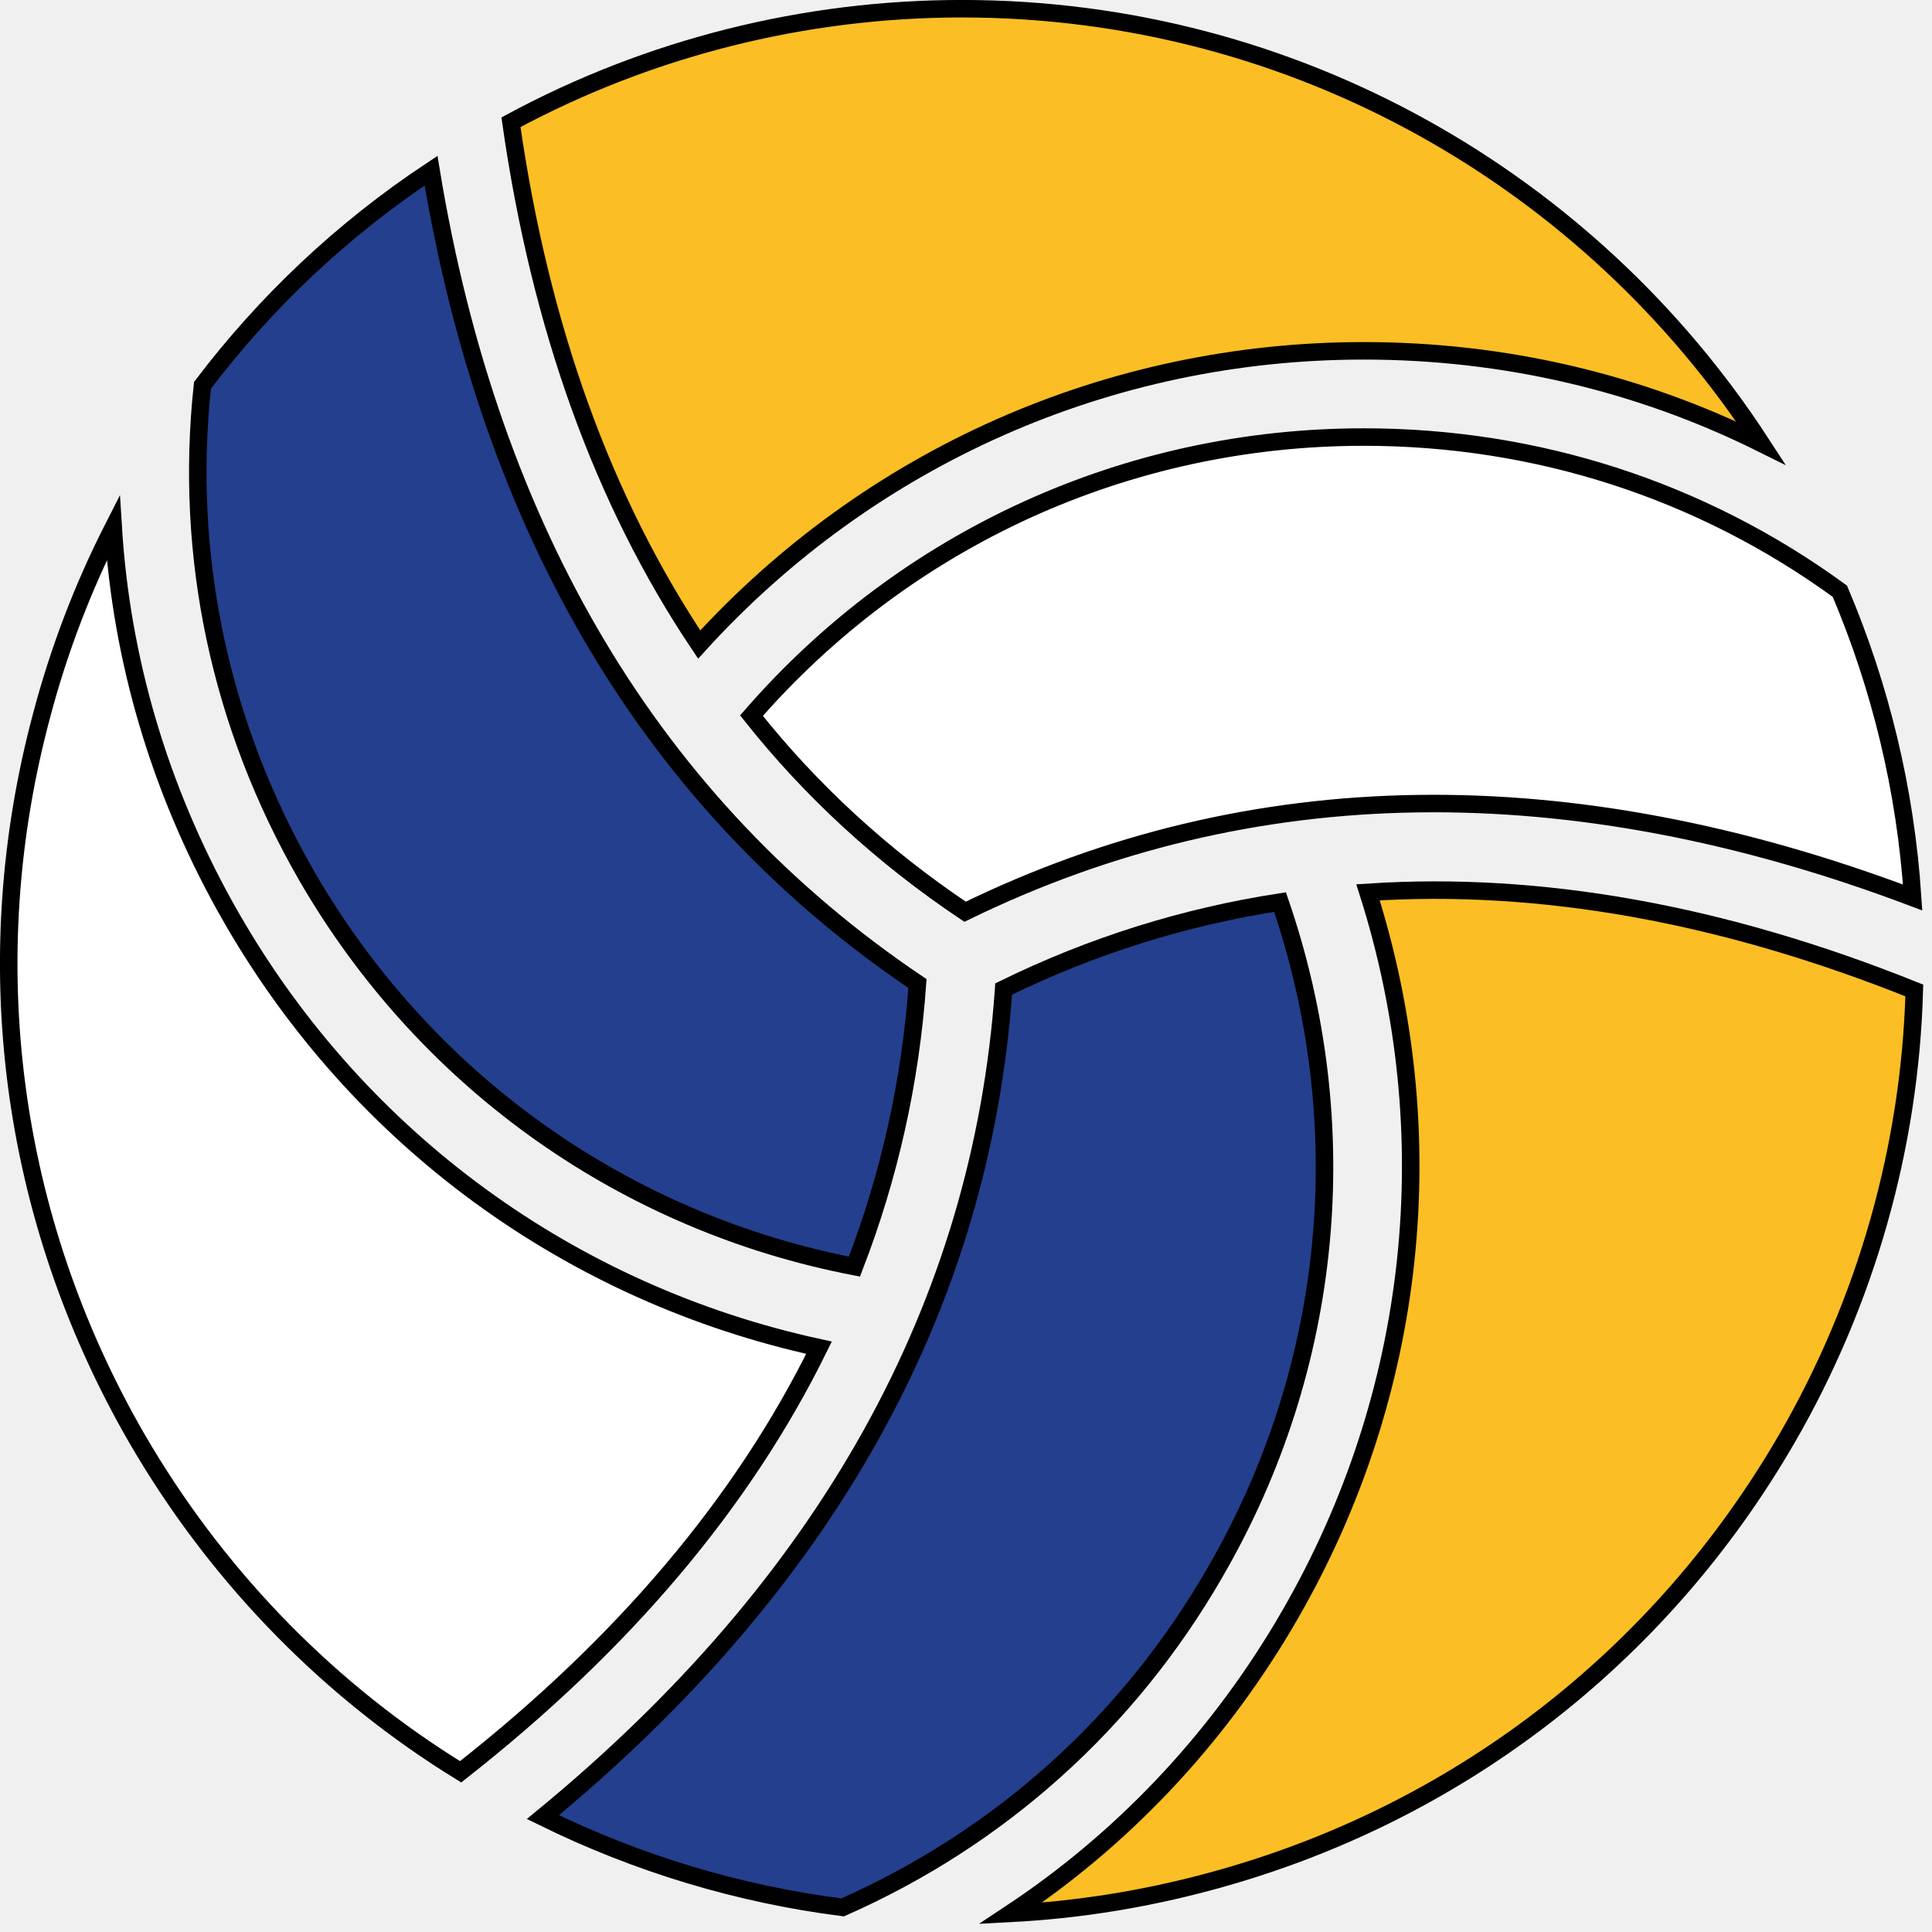
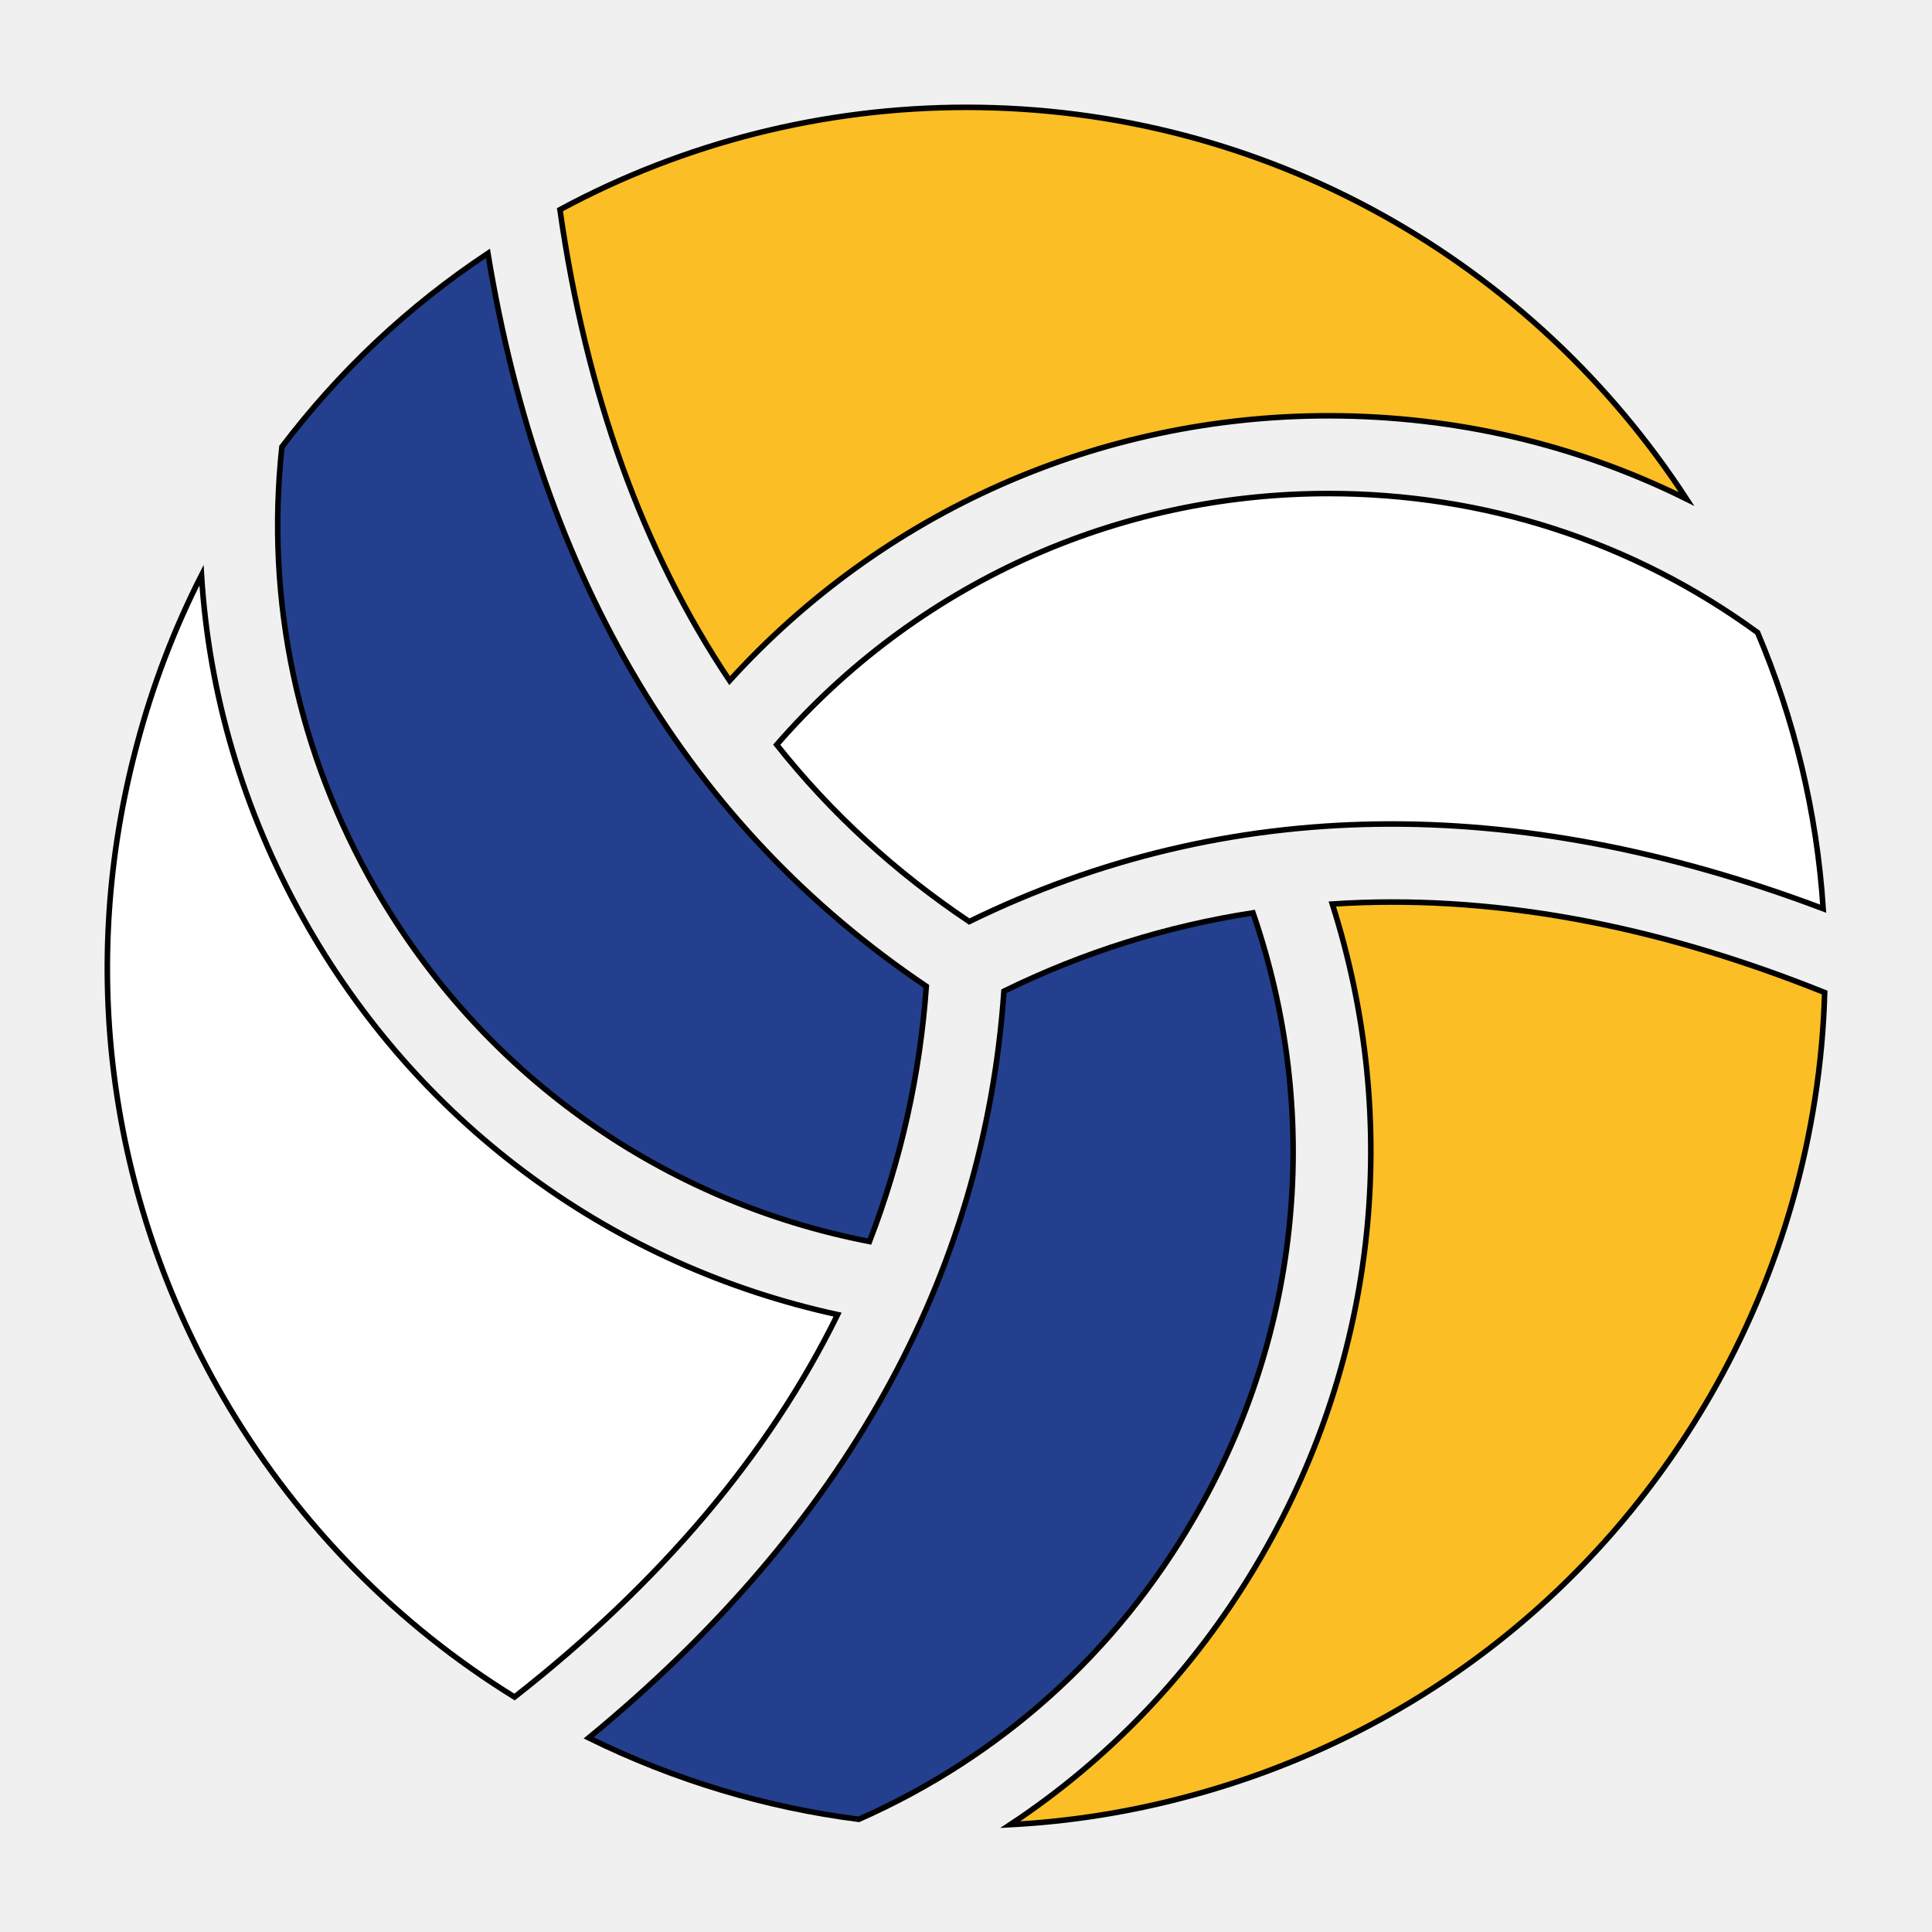
- <svg xmlns="http://www.w3.org/2000/svg" version="1.1" width="51" height="51">
-   <svg width="51" height="51" viewBox="0 0 51 51" fill="none">
-     <path d="M36.112 23.555C40.655 23.256 45.474 24.114 50.533 26.146C50.418 30.277 49.263 34.352 47.178 37.962C43.819 43.774 38.393 47.942 31.907 49.676C30.18 50.141 28.427 50.418 26.677 50.509C29.588 48.582 32.032 46.014 33.863 42.949L34.052 42.626C37.417 36.798 38.141 29.93 36.112 23.555Z" fill="#FBBE24" stroke="black" stroke-width="0.462" />
-     <path d="M33.789 23.812C35.812 29.692 35.21 36.091 32.084 41.489L32.063 41.527C29.777 45.482 26.381 48.525 22.241 50.351C19.513 50.002 16.85 49.205 14.331 47.967C21.815 41.811 25.908 34.472 26.494 26.107C28.826 24.964 31.266 24.202 33.789 23.812Z" fill="#243F8D" stroke="black" stroke-width="0.462" />
-     <path d="M25.394 0.23C34.219 0.23 42.004 4.8 46.488 11.699C43.26 10.096 39.701 9.261 36.001 9.261C29.262 9.261 22.958 12.07 18.457 17.014C15.916 13.224 14.258 8.625 13.488 3.227C17.127 1.264 21.225 0.23 25.394 0.23Z" fill="#FBBE24" stroke="black" stroke-width="0.462" />
-     <path d="M36.001 11.537C40.564 11.537 44.911 12.941 48.568 15.607C49.633 18.119 50.303 20.842 50.489 23.691C41.423 20.268 33.017 20.385 25.476 24.068C23.311 22.618 21.421 20.887 19.837 18.891C23.922 14.2 29.759 11.537 36.001 11.537Z" fill="white" stroke="black" stroke-width="0.462" />
-     <path d="M11.379 4.505C12.951 14.058 17.264 21.28 24.219 25.963C24.034 28.557 23.477 31.049 22.555 33.435C16.552 32.274 11.387 28.645 8.246 23.376L8.096 23.121C5.81 19.147 4.858 14.686 5.345 10.17C7.011 7.975 9.035 6.059 11.379 4.505Z" fill="#243F8D" stroke="black" stroke-width="0.462" />
-     <path d="M2.989 13.929C3.206 17.418 4.207 20.805 5.943 23.932L6.128 24.258C9.493 30.095 15.081 34.154 21.62 35.576C19.611 39.665 16.449 43.405 12.159 46.771C8.747 44.672 5.88 41.755 3.809 38.302L3.608 37.962C0.248 32.14 -0.641 25.358 1.102 18.872V18.871C1.559 17.145 2.196 15.486 2.989 13.929Z" fill="white" stroke="black" stroke-width="0.462" />
-   </svg>
-   <style>@media (prefers-color-scheme: light) { :root { filter: none; } }
- @media (prefers-color-scheme: dark) { :root { filter: none; } }
- </style>
+ <svg xmlns="http://www.w3.org/2000/svg" width="180" height="180" viewBox="0 0 180 180" fill="none">
+   <path d="M124.129 84.225C138.578 83.274 153.909 86.005 170 92.472C169.633 105.618 165.96 118.584 159.329 130.072C148.643 148.57 131.384 161.832 110.753 167.351C105.262 168.83 99.686 169.711 94.117 170C103.378 163.868 111.153 155.696 116.975 145.942L117.577 144.915C128.281 126.37 130.585 104.512 124.129 84.225Z" fill="#FBBE24" stroke="black" stroke-width="0.517" />
+   <path d="M116.739 85.047C123.177 103.758 121.259 124.122 111.319 141.3L111.25 141.419C103.98 154.005 93.178 163.688 80.009 169.502C71.331 168.391 62.862 165.853 54.847 161.913C78.653 142.324 91.672 118.968 93.536 92.348C100.955 88.71 108.714 86.286 116.739 85.047Z" fill="#243F8D" stroke="black" stroke-width="0.517" />
+   <path d="M90.038 10C118.11 10 142.87 24.542 157.135 46.495C146.866 41.395 135.545 38.739 123.778 38.738C102.343 38.738 82.291 47.678 67.975 63.411C59.892 51.35 54.617 36.715 52.169 19.535C63.744 13.29 76.778 10 90.038 10Z" fill="#FBBE24" stroke="black" stroke-width="0.517" />
+   <path d="M123.779 45.982C138.291 45.983 152.119 50.451 163.752 58.935C167.137 66.928 169.27 75.594 169.862 84.661C141.026 73.766 114.286 74.14 90.3 85.86C83.413 81.244 77.403 75.736 72.364 69.385C85.357 54.457 103.924 45.982 123.779 45.982Z" fill="white" stroke="black" stroke-width="0.517" />
+   <path d="M45.458 23.604C50.458 54.004 64.179 76.988 86.301 91.891C85.713 100.144 83.939 108.077 81.007 115.669C61.912 111.974 45.484 100.426 35.493 83.656L35.017 82.846C27.746 70.2 24.718 56.004 26.266 41.632C31.564 34.646 38.004 28.548 45.458 23.604Z" fill="#243F8D" stroke="black" stroke-width="0.517" />
+   <path d="M18.773 53.592C19.465 64.695 22.647 75.474 28.171 85.424L28.757 86.463C39.462 105.037 57.236 117.954 78.036 122.48C71.644 135.492 61.587 147.396 47.941 158.107C37.089 151.426 27.968 142.143 21.381 131.155L20.743 130.072C10.056 111.546 7.228 89.963 12.772 69.322V69.319C14.224 63.828 16.249 58.549 18.773 53.592Z" fill="white" stroke="black" stroke-width="0.517" />
</svg>
